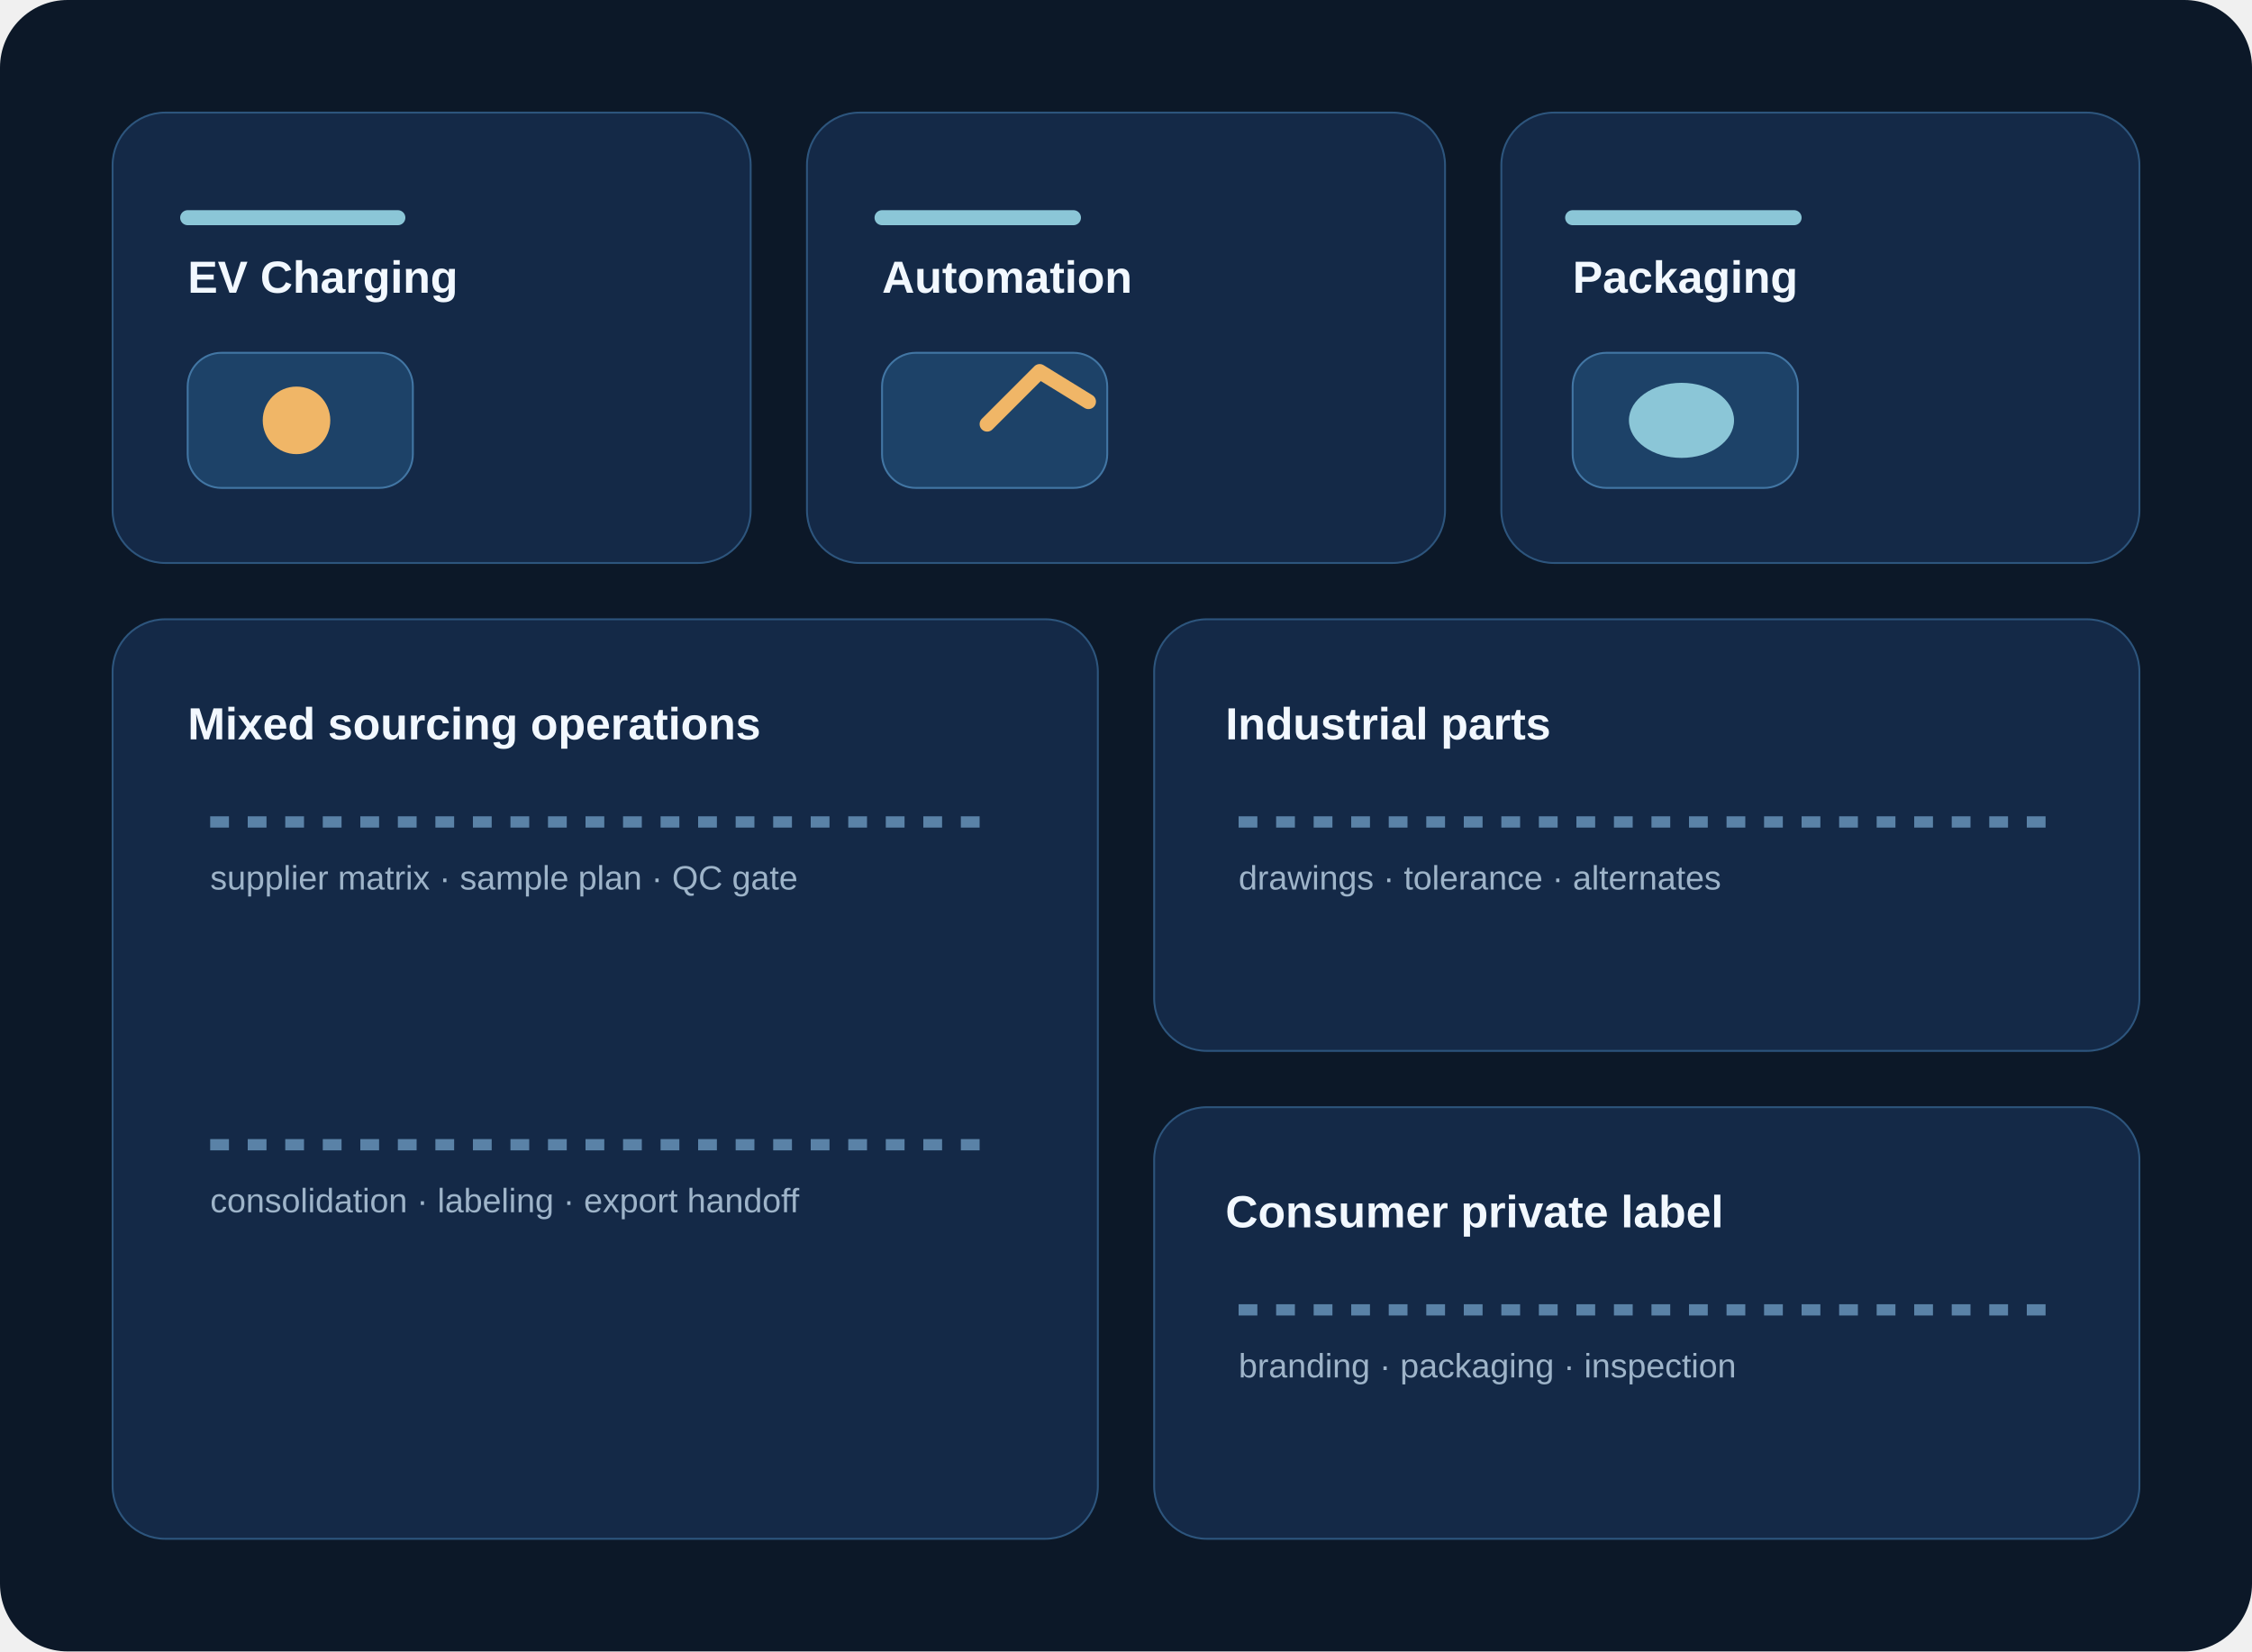
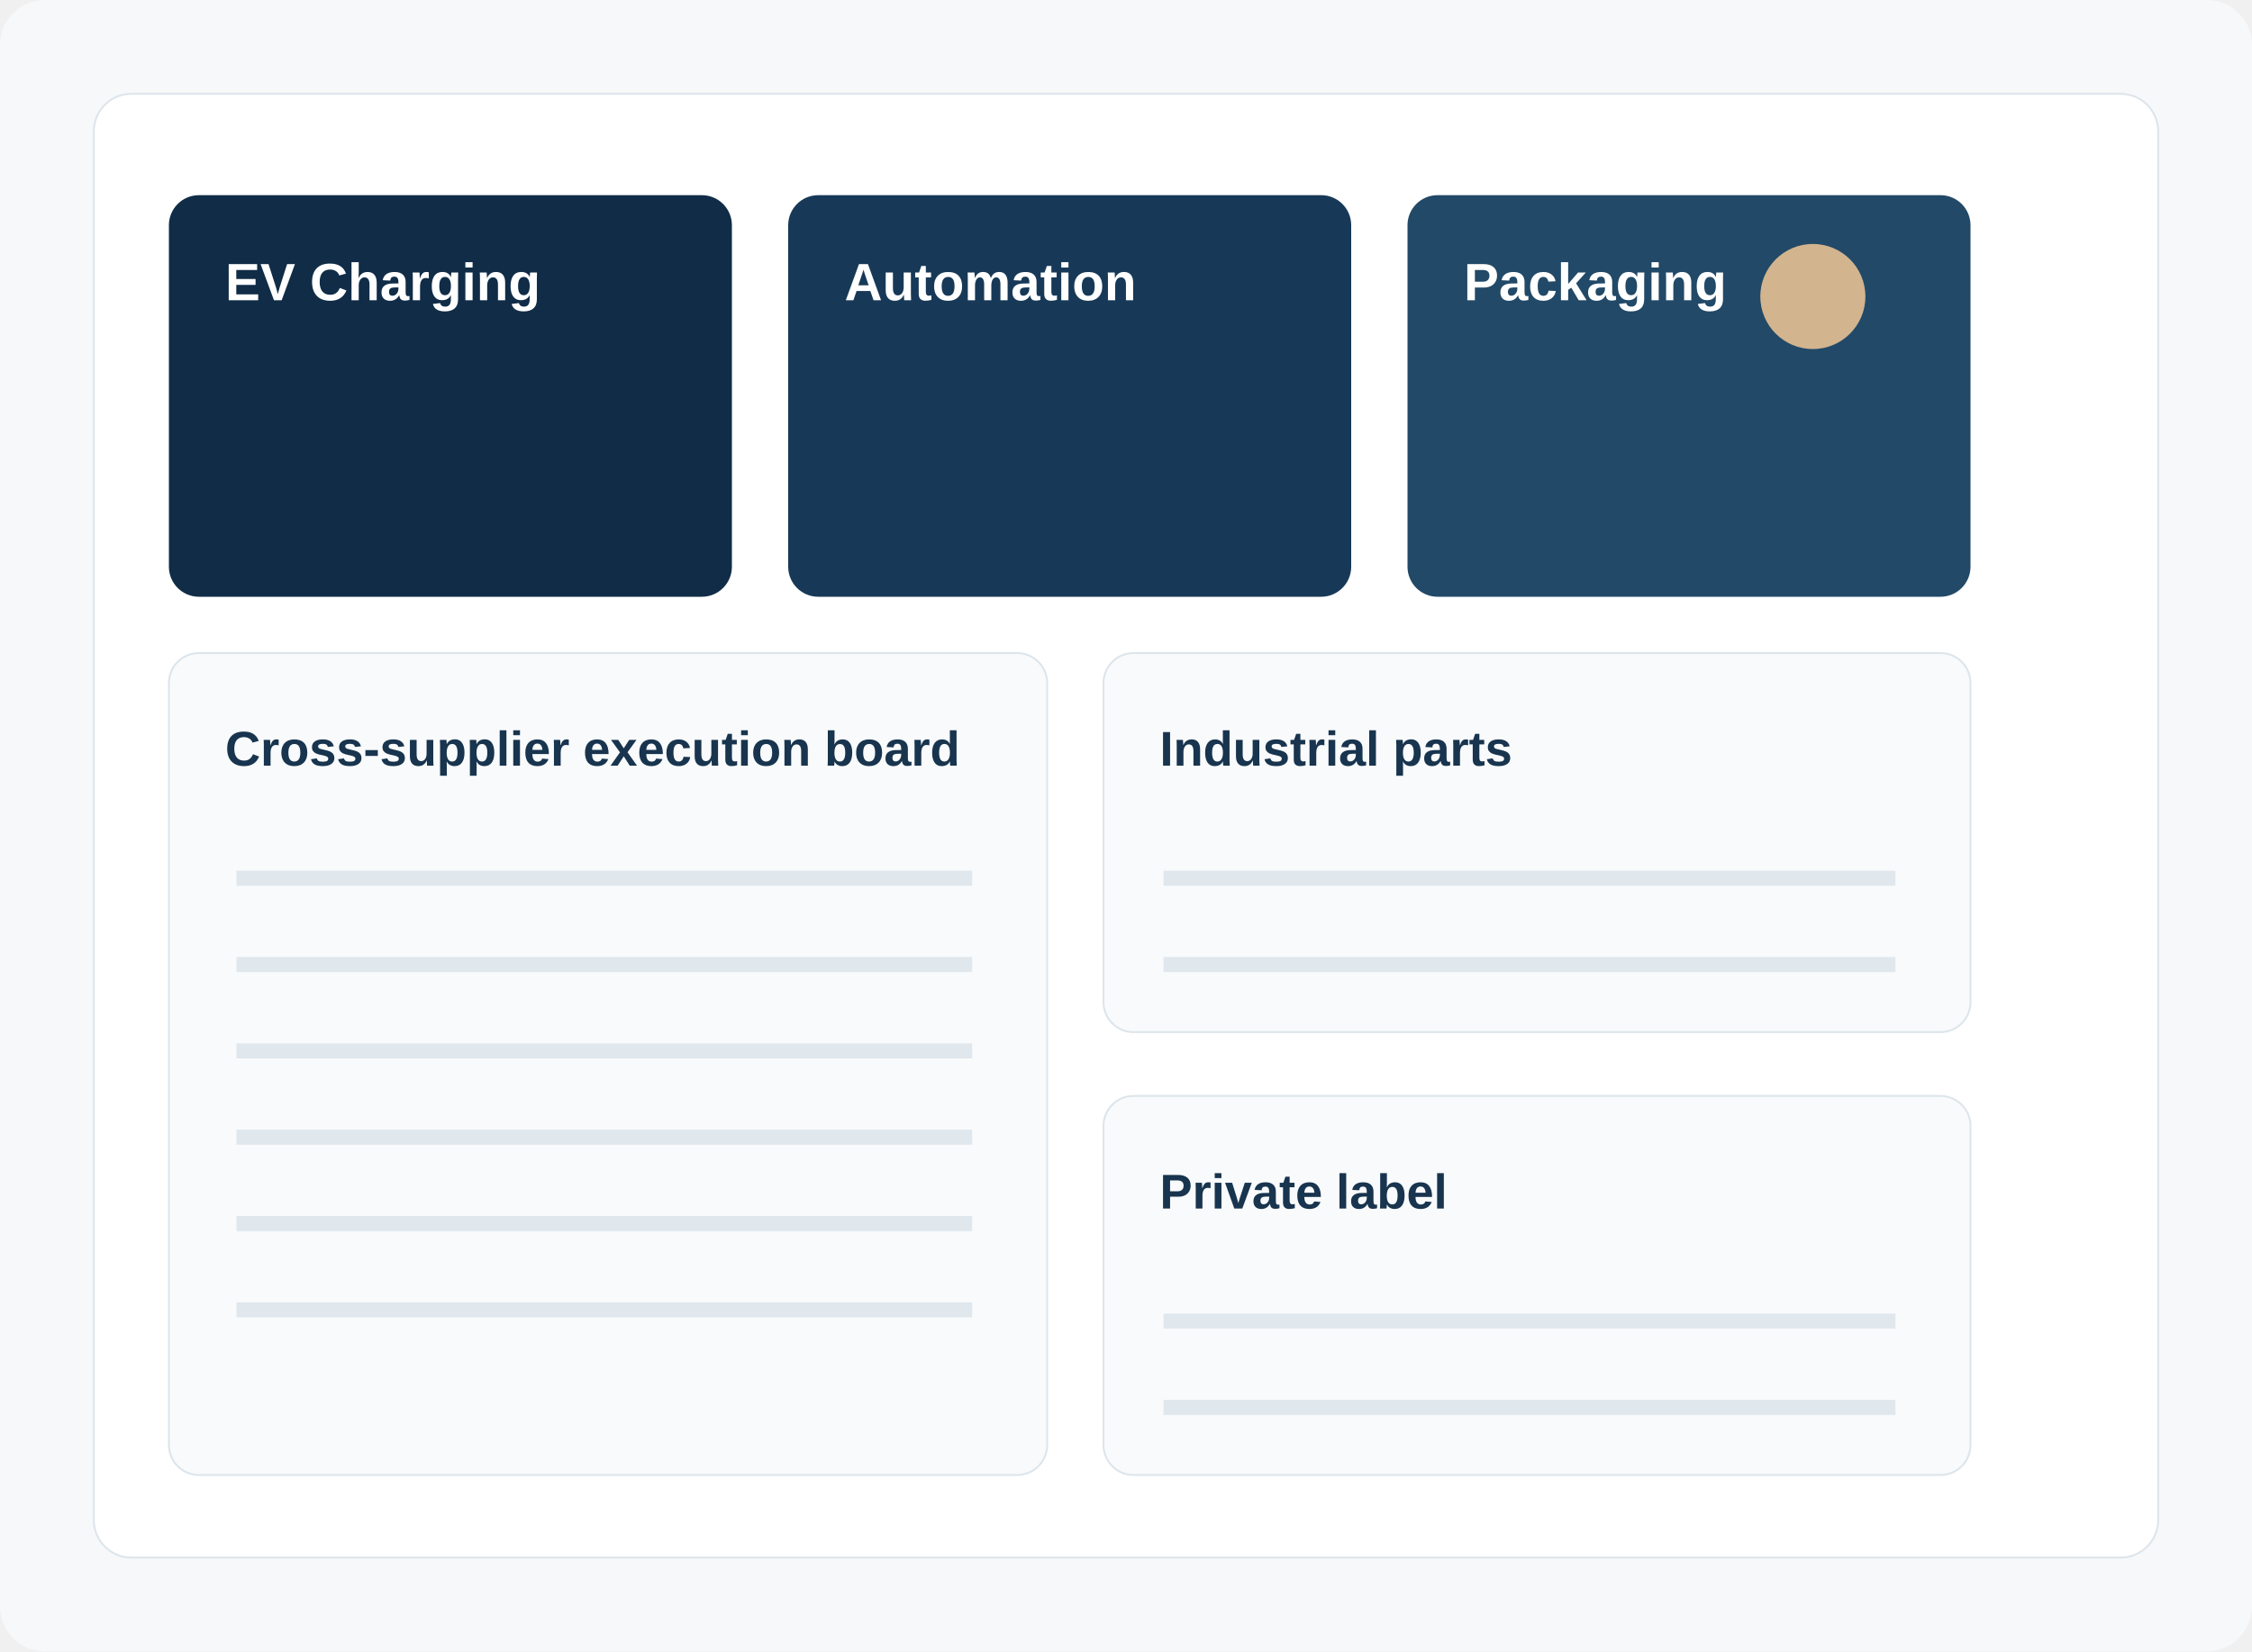
<svg xmlns="http://www.w3.org/2000/svg" width="1200" height="880" viewBox="0 0 1200 880" fill="none">
-   <rect width="1200" height="880" rx="36" fill="#0C1828" />
-   <rect x="60" y="60" width="340" height="240" rx="28" fill="#142947" stroke="#2D557D" />
-   <rect x="430" y="60" width="340" height="240" rx="28" fill="#142947" stroke="#2D557D" />
-   <rect x="800" y="60" width="340" height="240" rx="28" fill="#142947" stroke="#2D557D" />
-   <rect x="60" y="330" width="525" height="490" rx="28" fill="#142947" stroke="#2D557D" />
-   <rect x="615" y="330" width="525" height="230" rx="28" fill="#142947" stroke="#2D557D" />
-   <rect x="615" y="590" width="525" height="230" rx="28" fill="#142947" stroke="#2D557D" />
-   <g stroke="#8BC6D7" stroke-width="8" stroke-linecap="round">
-     <path d="M100 116H212" />
-     <path d="M470 116H572" />
-     <path d="M838 116H956" />
+   <rect width="1200" height="880" rx="24" fill="#F6F8FA" />
+   <rect x="50" y="50" width="1100" height="780" rx="20" fill="#FFFFFF" stroke="#DDE5EB" />
+   <rect x="90" y="104" width="300" height="214" rx="16" fill="#102C47" />
+   <rect x="420" y="104" width="300" height="214" rx="16" fill="#173957" />
+   <rect x="750" y="104" width="300" height="214" rx="16" fill="#224967" />
+   <rect x="90" y="348" width="468" height="438" rx="16" fill="#F8FAFB" stroke="#DDE5EB" />
+   <rect x="588" y="348" width="462" height="202" rx="16" fill="#F8FAFB" stroke="#DDE5EB" />
+   <rect x="588" y="584" width="462" height="202" rx="16" fill="#F8FAFB" stroke="#DDE5EB" />
+   <g fill="#FFFFFF" font-family="Arial, sans-serif" font-size="28" font-weight="700">
+     <text x="120" y="160">EV Charging</text>
+     <text x="450" y="160">Automation</text>
+     <text x="780" y="160">Packaging</text>
  </g>
-   <g fill="#F2F8FF" font-family="Arial, sans-serif" font-size="24" font-weight="700">
-     <text x="100" y="156">EV Charging</text>
-     <text x="470" y="156">Automation</text>
-     <text x="838" y="156">Packaging</text>
-     <text x="100" y="394">Mixed sourcing operations</text>
-     <text x="653" y="394">Industrial parts</text>
-     <text x="653" y="654">Consumer private label</text>
+   <g fill="#18344E" font-family="Arial, sans-serif" font-size="26" font-weight="700">
+     <text x="120" y="408">Cross-supplier execution board</text>
+     <text x="618" y="408">Industrial parts</text>
+     <text x="618" y="644">Private label</text>
  </g>
-   <g>
-     <rect x="100" y="188" width="120" height="72" rx="18" fill="#1D4268" stroke="#4276A4" />
-     <rect x="470" y="188" width="120" height="72" rx="18" fill="#1D4268" stroke="#4276A4" />
-     <rect x="838" y="188" width="120" height="72" rx="18" fill="#1D4268" stroke="#4276A4" />
-     <circle cx="158" cy="224" r="18" fill="#F0B667" />
-     <path d="M526 226L554 198L580 214" stroke="#F0B667" stroke-width="8" stroke-linecap="round" stroke-linejoin="round" />
-     <ellipse cx="896" cy="224" rx="28" ry="20" fill="#8BC6D7" />
-   </g>
-   <g stroke="#5A82A7" stroke-width="6" stroke-dasharray="10 10">
-     <path d="M112 438H528" />
-     <path d="M112 610H528" />
-     <path d="M660 438H1092" />
-     <path d="M660 698H1092" />
-   </g>
-   <g fill="#9EB4C9" font-family="Arial, sans-serif" font-size="18">
-     <text x="112" y="474">supplier matrix · sample plan · QC gate</text>
-     <text x="112" y="646">consolidation · labeling · export handoff</text>
-     <text x="660" y="474">drawings · tolerance · alternates</text>
-     <text x="660" y="734">branding · packaging · inspection</text>
-   </g>
+   <path d="M126 468H518" stroke="#E0E7ED" stroke-width="8" />
+   <path d="M126 514H518" stroke="#E0E7ED" stroke-width="8" />
+   <path d="M126 560H518" stroke="#E0E7ED" stroke-width="8" />
+   <path d="M126 606H518" stroke="#E0E7ED" stroke-width="8" />
+   <path d="M126 652H518" stroke="#E0E7ED" stroke-width="8" />
+   <path d="M126 698H518" stroke="#E0E7ED" stroke-width="8" />
+   <path d="M620 468H1010" stroke="#E0E7ED" stroke-width="8" />
+   <path d="M620 514H1010" stroke="#E0E7ED" stroke-width="8" />
+   <path d="M620 704H1010" stroke="#E0E7ED" stroke-width="8" />
+   <path d="M620 750H1010" stroke="#E0E7ED" stroke-width="8" />
+   <circle cx="966" cy="158" r="28" fill="#D2B48E" />
</svg>
